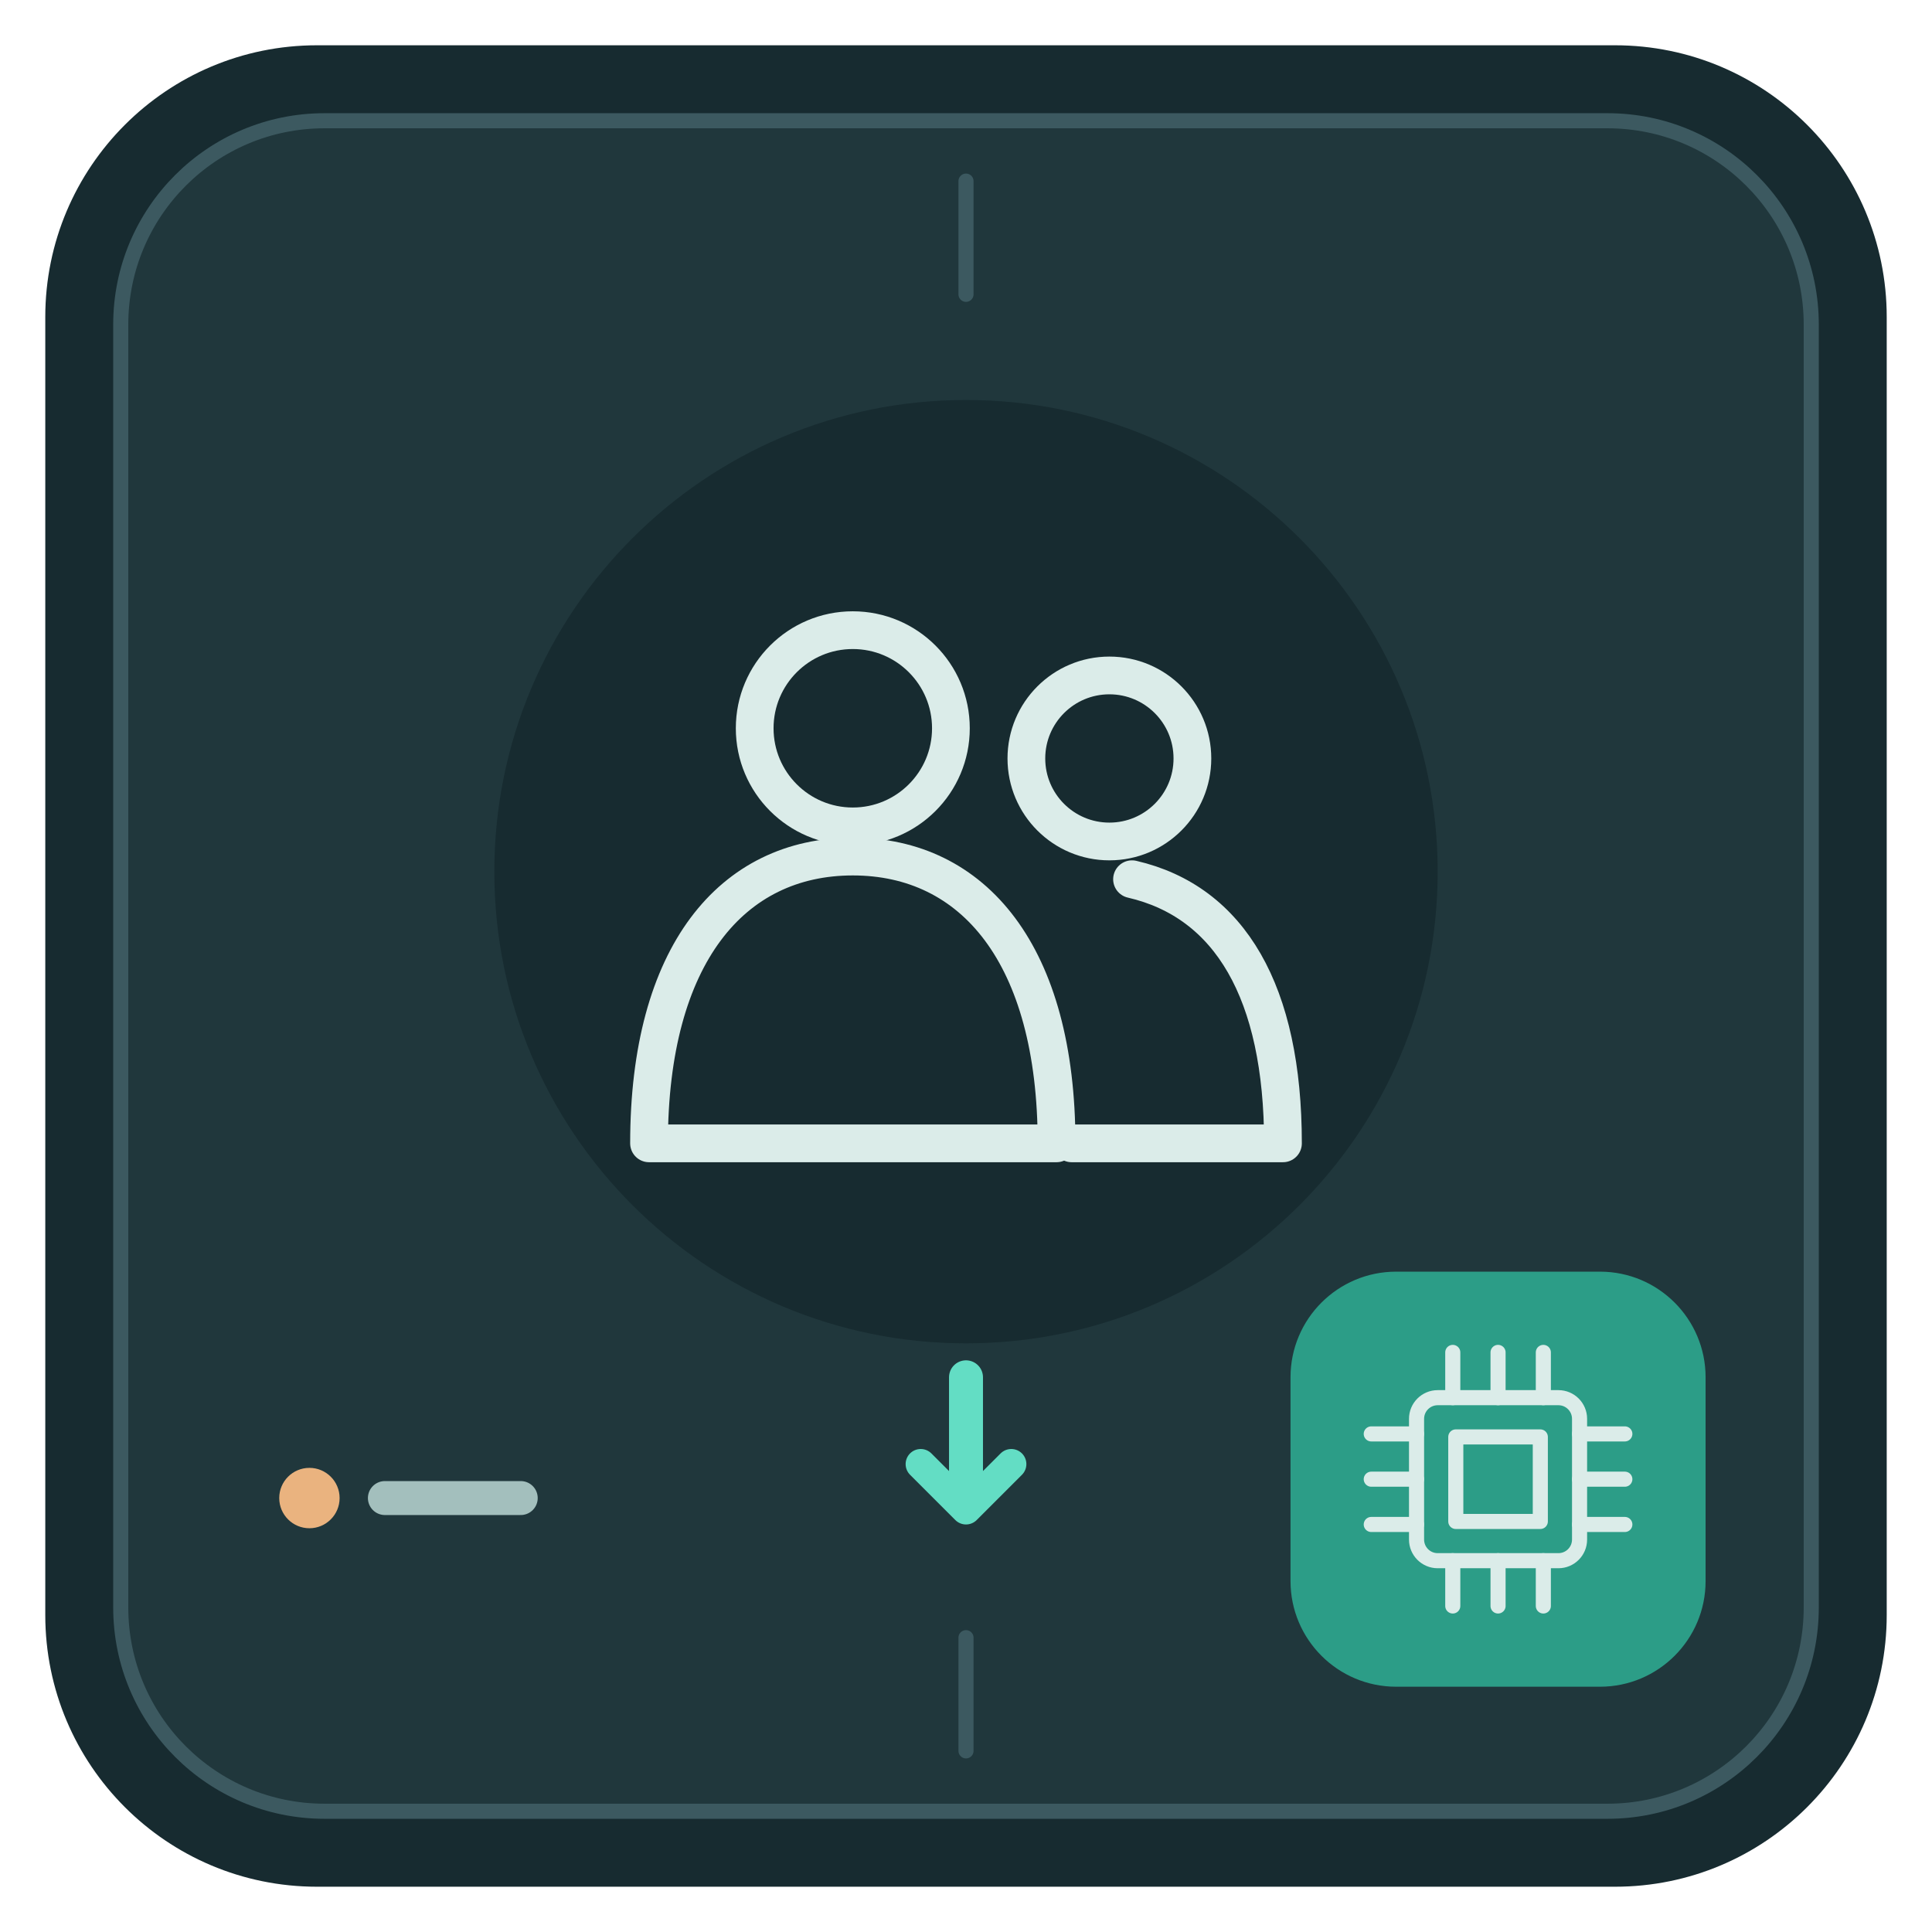
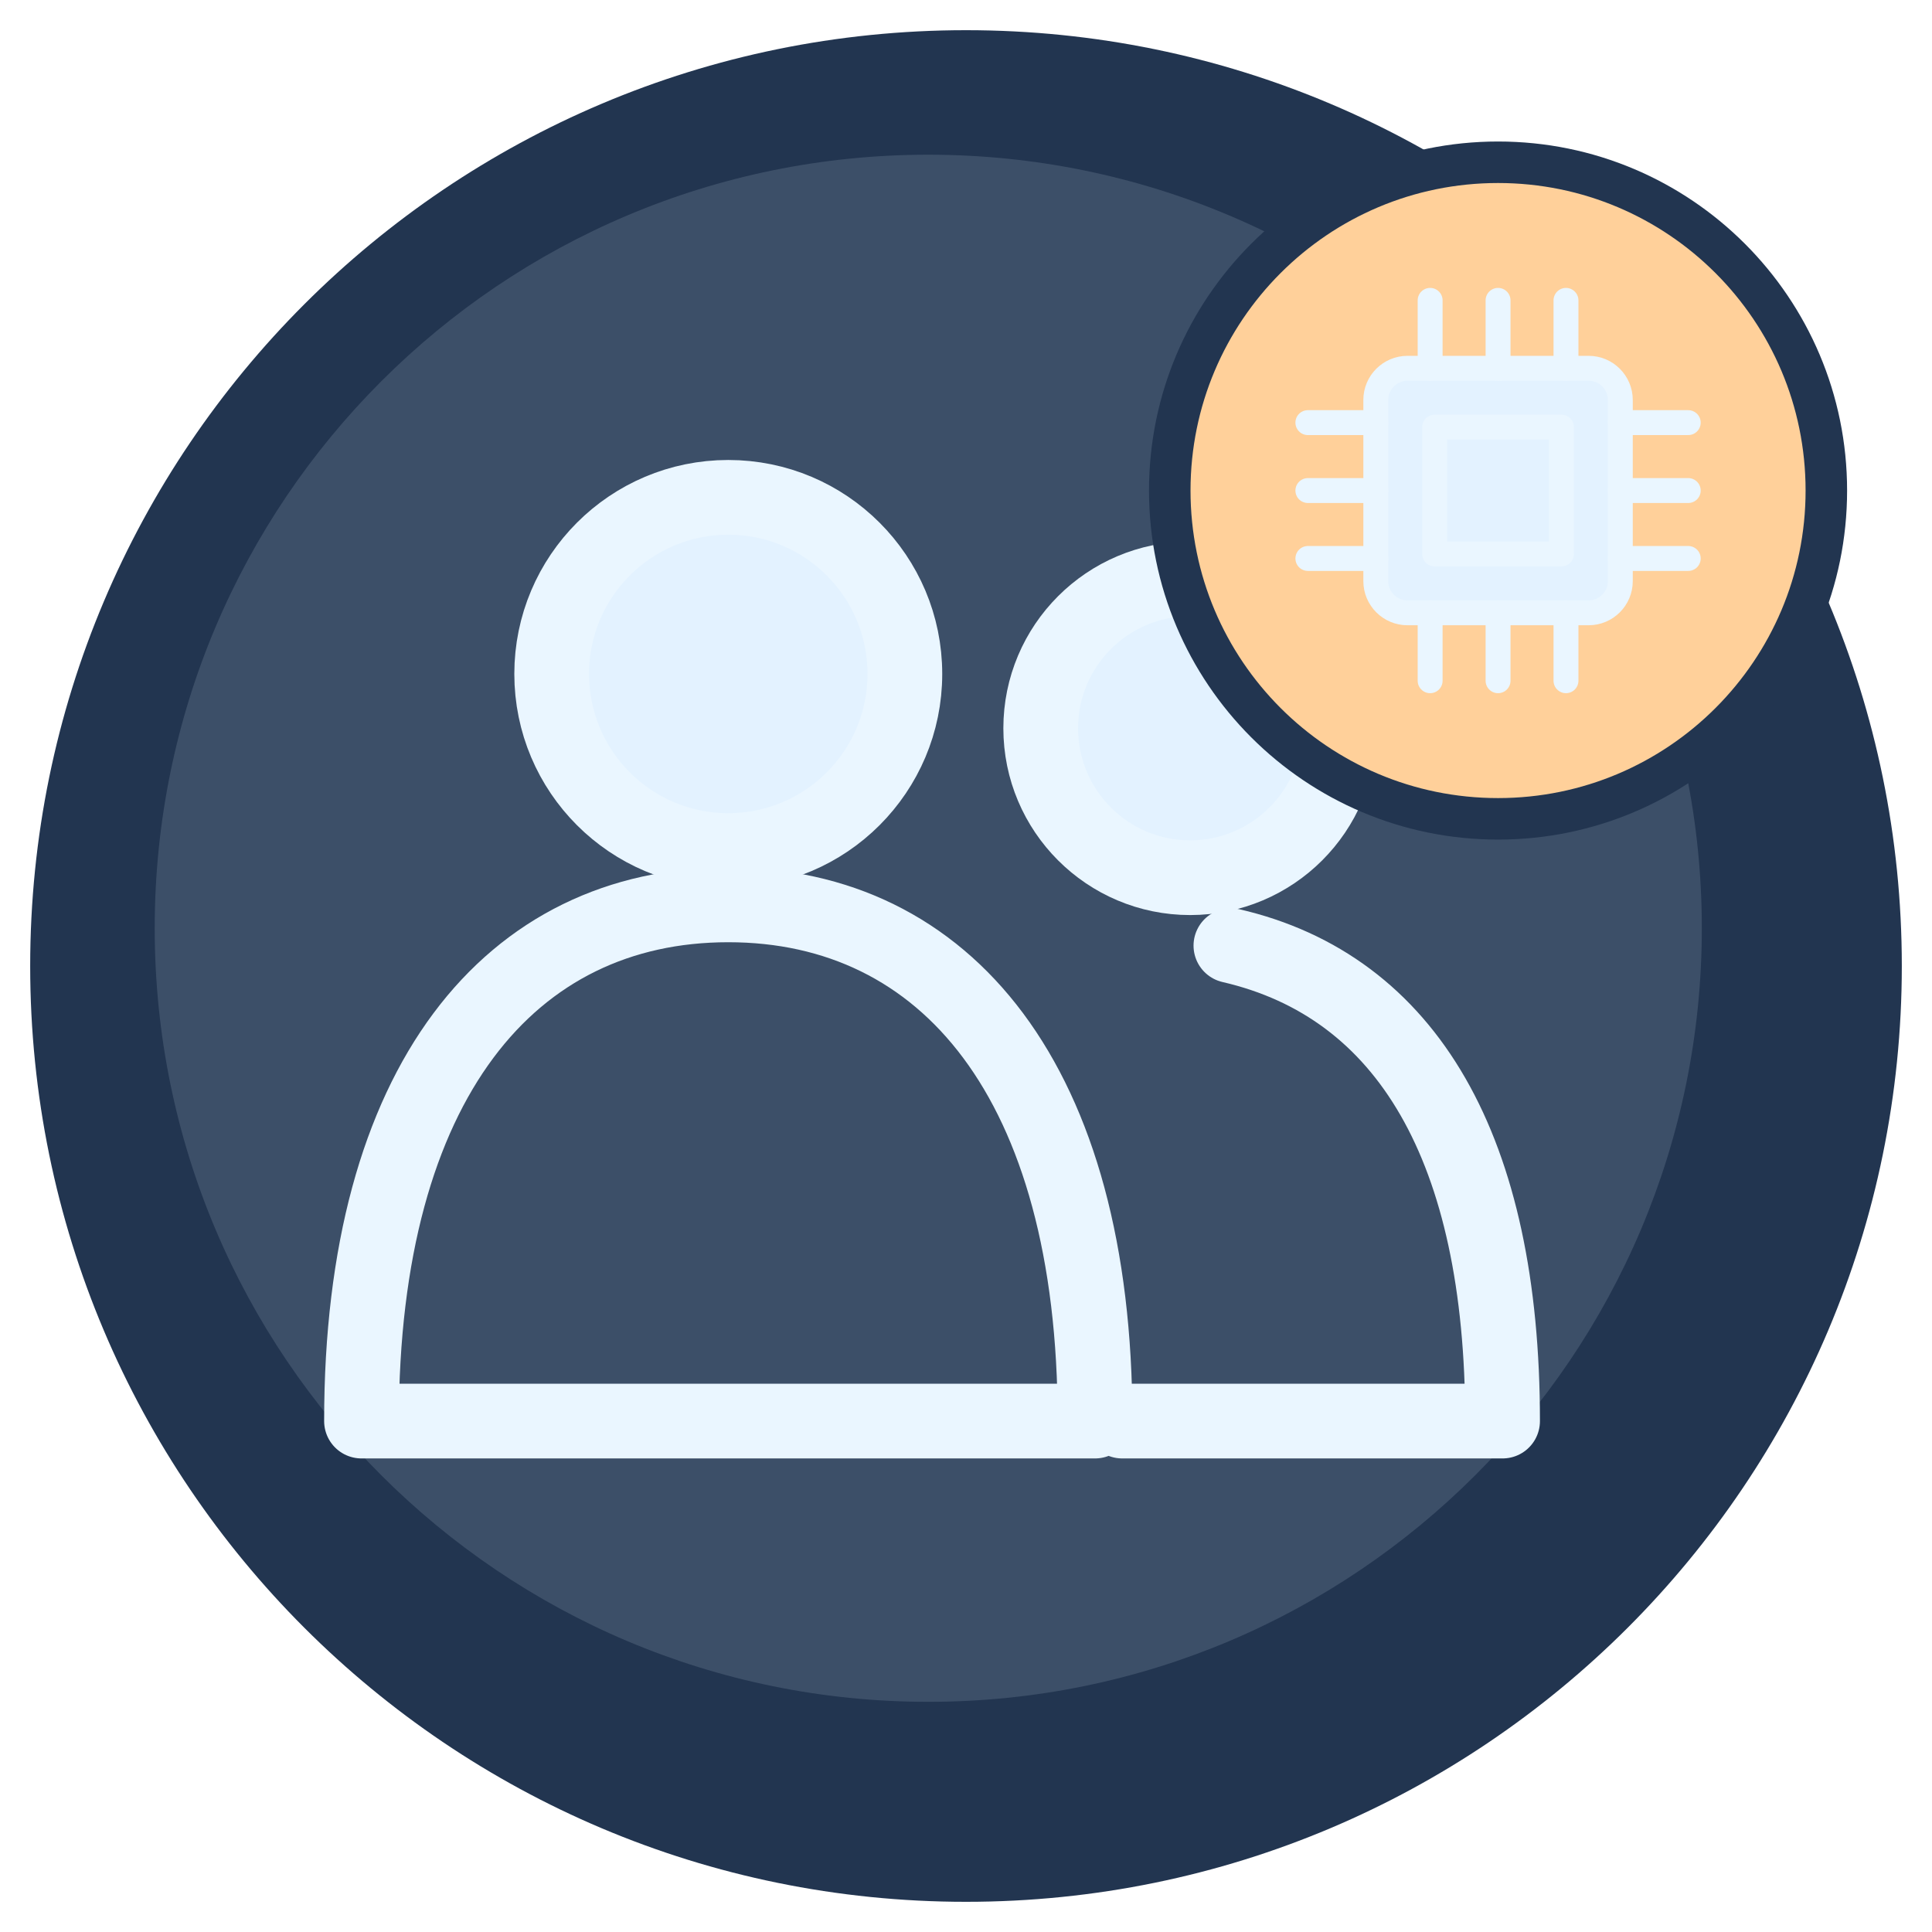
<svg xmlns="http://www.w3.org/2000/svg" viewBox="0 0 512 512" role="img" aria-labelledby="title description">
-   <rect x="12" y="12" width="488" height="488" rx="72" fill="#172B30" />
-   <rect x="32" y="32" width="448" height="448" rx="54" fill="#20373C" stroke="#3C5960" stroke-width="4" />
-   <path d="M256 48v30M256 434v30" stroke="#3C5960" stroke-width="4" stroke-linecap="round" />
-   <circle cx="256" cy="231" r="125" fill="#172B30" />
-   <g transform="translate(156 131) scale(2.00)" fill="none" stroke="#DBECE9" stroke-width="5" stroke-linecap="round" stroke-linejoin="round">
-     <circle cx="35" cy="31" r="13" />
-     <circle cx="69" cy="35" r="11" />
+   <circle cx="256" cy="256" r="248" fill="#223550" />
+   <circle cx="246" cy="246" r="205" fill="#E3F2FF" opacity=".14" />
+   <g transform="translate(67 67) scale(3.60)" fill="none" stroke="#EAF6FF" stroke-width="5.5" stroke-linecap="round" stroke-linejoin="round">
+     <circle fill="#E3F2FF" cx="35" cy="31" r="13" />
+     <circle fill="#E3F2FF" cx="69" cy="35" r="11" />
    <path d="M8 86c0-25 11-38 27-38s27 13 27 38zm56 0h28c0-20-7-32-20-35" />
  </g>
-   <path d="M256 365v34" stroke="#63DDC4" stroke-width="9" stroke-linecap="round" />
-   <path d="m244 388 12 12 12-12" fill="none" stroke="#63DDC4" stroke-width="8" stroke-linecap="round" stroke-linejoin="round" />
-   <rect x="342" y="337" width="110" height="110" rx="28" fill="#2C9D87" />
-   <g transform="translate(357 352) scale(0.80)" fill="none" stroke="#DBECE9" stroke-width="5" stroke-linecap="round" stroke-linejoin="round">
-     <rect x="23" y="23" width="54" height="54" rx="7" />
+   <circle cx="397" cy="130" r="87" fill="#FFD09A" stroke="#223550" stroke-width="11" />
+   <g transform="translate(337 70) scale(1.20)" fill="none" stroke="#EAF6FF" stroke-width="5.5" stroke-linecap="round" stroke-linejoin="round">
+     <rect fill="#E3F2FF" x="23" y="23" width="54" height="54" rx="7" />
    <path d="M36 36h28v28H36zM35 8v15m15-15v15m15-15v15M35 77v15m15-15v15m15-15v15M8 35h15M8 50h15M8 65h15m54-30h15m-15 15h15m-15 15h15" />
  </g>
-   <circle cx="82" cy="397" r="8" fill="#EAB37F" />
-   <path d="M102 397h36" stroke="#A3BFBD" stroke-width="9" stroke-linecap="round" />
</svg>
